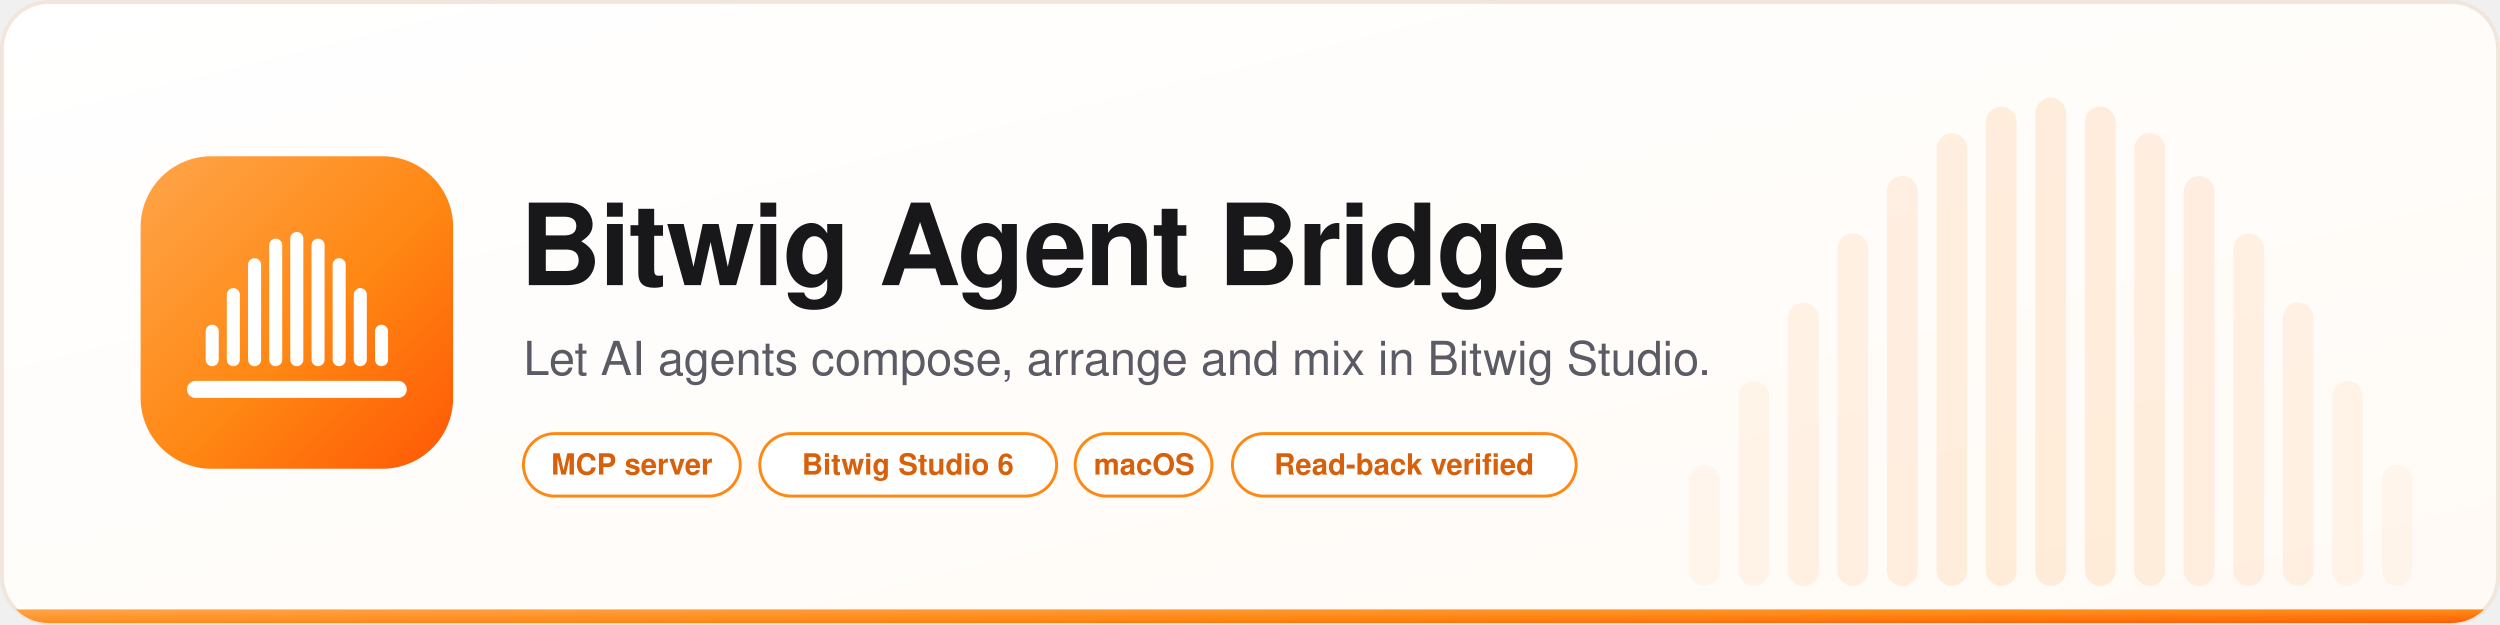
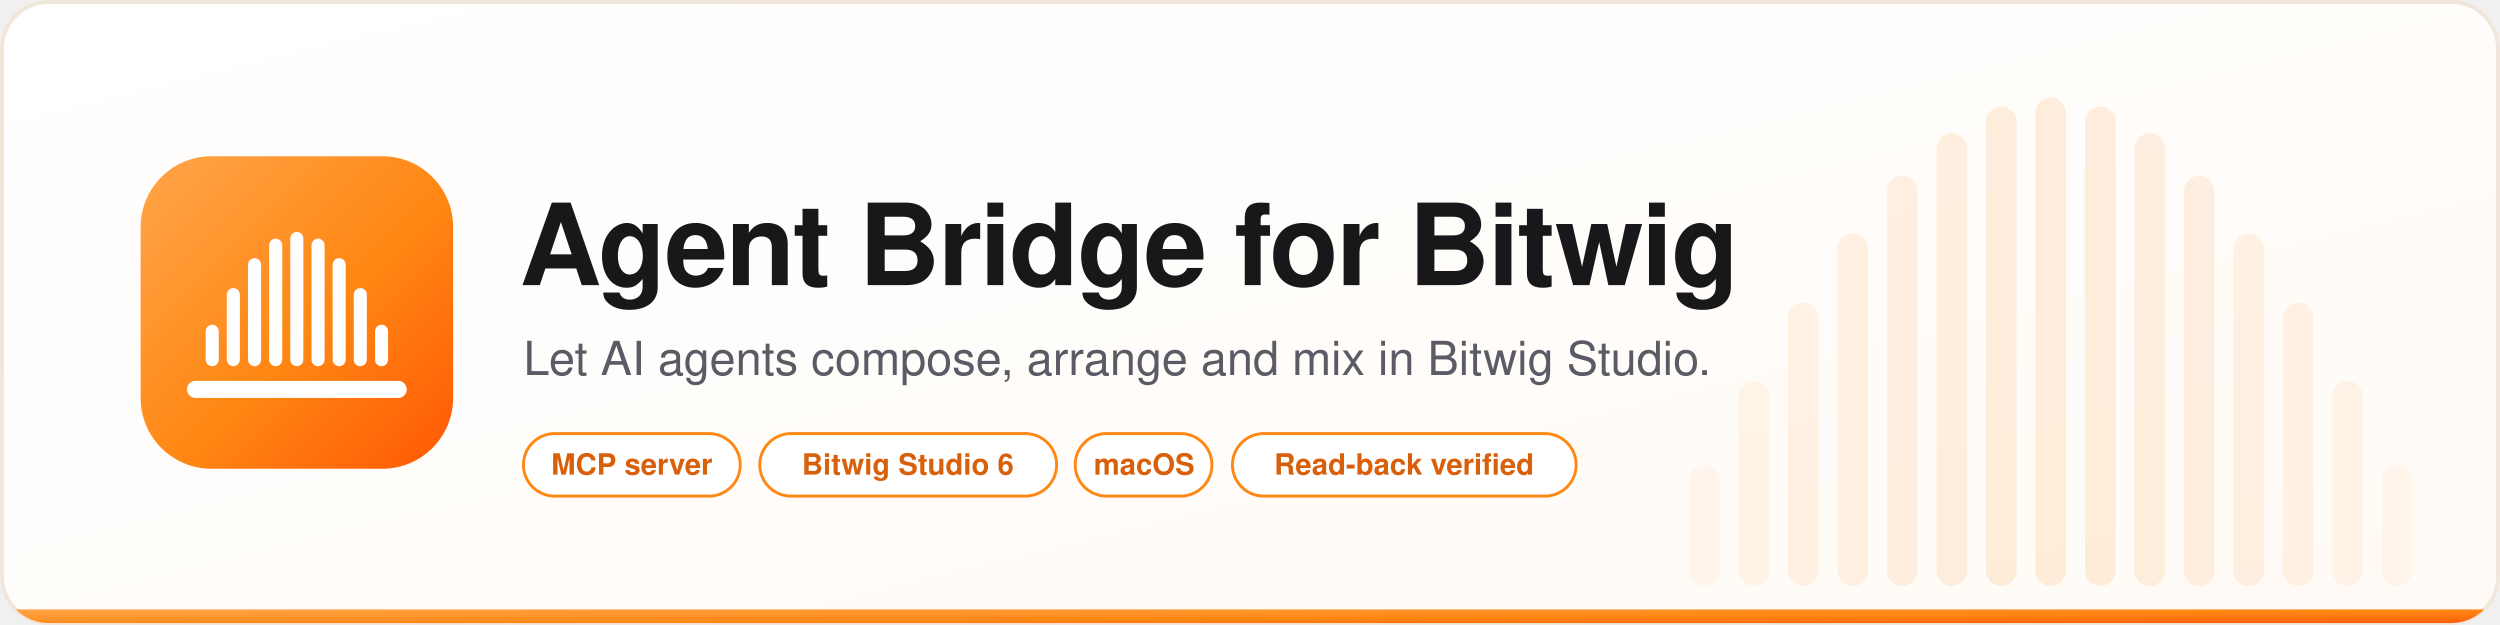
- <svg xmlns="http://www.w3.org/2000/svg" viewBox="0 0 1280 320" width="1280" height="320" role="img" aria-label="Bitwig Agent Bridge: let AI agents compose, arrange and mix in Bitwig Studio">
+ <svg xmlns="http://www.w3.org/2000/svg" viewBox="0 0 1280 320" width="1280" height="320" role="img" aria-label="Agent Bridge for Bitwig: let AI agents compose, arrange and mix in Bitwig Studio">
  <defs>
    <linearGradient id="bg" x1="0" y1="0" x2="1" y2="1">
      <stop offset="0" stop-color="#FFFFFF" />
      <stop offset="1" stop-color="#FFFAF5" />
    </linearGradient>
    <linearGradient id="g" x1="0" y1="0" x2="1" y2="1">
      <stop offset="0" stop-color="#FFA54A" />
      <stop offset="0.55" stop-color="#FF8713" />
      <stop offset="1" stop-color="#FF5705" />
    </linearGradient>
    <clipPath id="clip">
      <rect x="1" y="1" width="1278" height="318" rx="24" />
    </clipPath>
  </defs>
  <rect x="1" y="1" width="1278" height="318" rx="24" fill="url(#bg)" stroke="#F1E6DC" stroke-width="2" />
  <g clip-path="url(#clip)">
    <rect x="864.8" y="238.0" width="15.7" height="62.0" rx="7.9" fill="#FF8713" fill-opacity="0.05" />
    <rect x="890.1" y="195.1" width="15.7" height="104.9" rx="7.9" fill="#FF8713" fill-opacity="0.07" />
    <rect x="915.5" y="155.0" width="15.7" height="145.0" rx="7.9" fill="#FF8713" fill-opacity="0.09" />
    <rect x="940.8" y="119.5" width="15.7" height="180.5" rx="7.9" fill="#FF8713" fill-opacity="0.10" />
    <rect x="966.1" y="90.1" width="15.7" height="209.9" rx="7.9" fill="#FF8713" fill-opacity="0.11" />
    <rect x="991.5" y="68.2" width="15.7" height="231.8" rx="7.9" fill="#FF8713" fill-opacity="0.12" />
    <rect x="1016.8" y="54.6" width="15.7" height="245.4" rx="7.9" fill="#FF8713" fill-opacity="0.13" />
    <rect x="1042.1" y="50.0" width="15.7" height="250.0" rx="7.9" fill="#FF8713" fill-opacity="0.13" />
    <rect x="1067.5" y="54.6" width="15.7" height="245.4" rx="7.9" fill="#FF8713" fill-opacity="0.13" />
    <rect x="1092.8" y="68.2" width="15.7" height="231.8" rx="7.9" fill="#FF8713" fill-opacity="0.12" />
    <rect x="1118.1" y="90.1" width="15.7" height="209.9" rx="7.9" fill="#FF8713" fill-opacity="0.11" />
    <rect x="1143.5" y="119.5" width="15.7" height="180.5" rx="7.9" fill="#FF8713" fill-opacity="0.10" />
    <rect x="1168.8" y="155.0" width="15.7" height="145.0" rx="7.9" fill="#FF8713" fill-opacity="0.09" />
    <rect x="1194.1" y="195.1" width="15.7" height="104.9" rx="7.9" fill="#FF8713" fill-opacity="0.07" />
    <rect x="1219.5" y="238.0" width="15.7" height="62.0" rx="7.9" fill="#FF8713" fill-opacity="0.05" />
    <rect x="0" y="312" width="1280" height="8" fill="url(#g)" />
  </g>
  <g transform="translate(72 80) scale(0.625)">
    <defs>
      <linearGradient id="g" x1="0" y1="0" x2="1" y2="1">
        <stop offset="0" stop-color="#FFA54A" />
        <stop offset="0.55" stop-color="#FF8713" />
        <stop offset="1" stop-color="#FF5705" />
      </linearGradient>
    </defs>
    <rect width="256" height="256" rx="58" fill="url(#g)" />
    <g>
      <rect x="53.3" y="138.0" width="10.7" height="34.0" rx="5.4" fill="#FFFFFF" fill-opacity="1.00" />
      <rect x="70.6" y="108.0" width="10.7" height="64.0" rx="5.4" fill="#FFFFFF" fill-opacity="1.00" />
      <rect x="88.0" y="83.5" width="10.7" height="88.5" rx="5.4" fill="#FFFFFF" fill-opacity="1.00" />
      <rect x="105.3" y="67.5" width="10.7" height="104.5" rx="5.4" fill="#FFFFFF" fill-opacity="1.00" />
      <rect x="122.6" y="62.0" width="10.7" height="110.0" rx="5.4" fill="#FFFFFF" fill-opacity="1.00" />
      <rect x="140.0" y="67.5" width="10.7" height="104.5" rx="5.4" fill="#FFFFFF" fill-opacity="1.00" />
      <rect x="157.3" y="83.5" width="10.7" height="88.5" rx="5.4" fill="#FFFFFF" fill-opacity="1.00" />
      <rect x="174.6" y="108.0" width="10.7" height="64.0" rx="5.4" fill="#FFFFFF" fill-opacity="1.00" />
      <rect x="192.0" y="138.0" width="10.7" height="34.0" rx="5.4" fill="#FFFFFF" fill-opacity="1.00" />
      <rect x="38" y="184" width="180" height="14" rx="7" fill="#FFFFFF" />
    </g>
  </g>
  <g font-family="-apple-system, BlinkMacSystemFont, 'Segoe UI', 'Helvetica Neue', Helvetica, Arial, sans-serif">
-     <text x="266" y="146" font-size="58" font-weight="700" letter-spacing="-1" fill="#18181B">Bitwig Agent Bridge</text>
+     <text x="266" y="146" font-size="58" font-weight="700" letter-spacing="-1" fill="#18181B">Agent Bridge for Bitwig</text>
    <text x="268" y="192" font-size="24" fill="#5B5B66">Let AI agents compose, arrange and mix in Bitwig Studio.</text>
    <rect x="268" y="222" width="111" height="32" rx="16" fill="#FFFFFF" stroke="#FF8713" stroke-width="1.5" />
    <text x="323.5" y="243" text-anchor="middle" font-size="15" font-weight="600" fill="#D9600A">MCP server</text>
    <rect x="389.0" y="222" width="152" height="32" rx="16" fill="#FFFFFF" stroke="#FF8713" stroke-width="1.5" />
    <text x="464.8" y="243" text-anchor="middle" font-size="15" font-weight="600" fill="#D9600A">Bitwig Studio 6</text>
    <rect x="550.5" y="222" width="70" height="32" rx="16" fill="#FFFFFF" stroke="#FF8713" stroke-width="1.5" />
    <text x="585.8" y="243" text-anchor="middle" font-size="15" font-weight="600" fill="#D9600A">macOS</text>
    <rect x="631.0" y="222" width="176" height="32" rx="16" fill="#FFFFFF" stroke="#FF8713" stroke-width="1.5" />
    <text x="718.9" y="243" text-anchor="middle" font-size="15" font-weight="600" fill="#D9600A">Read-back verified</text>
  </g>
</svg>
